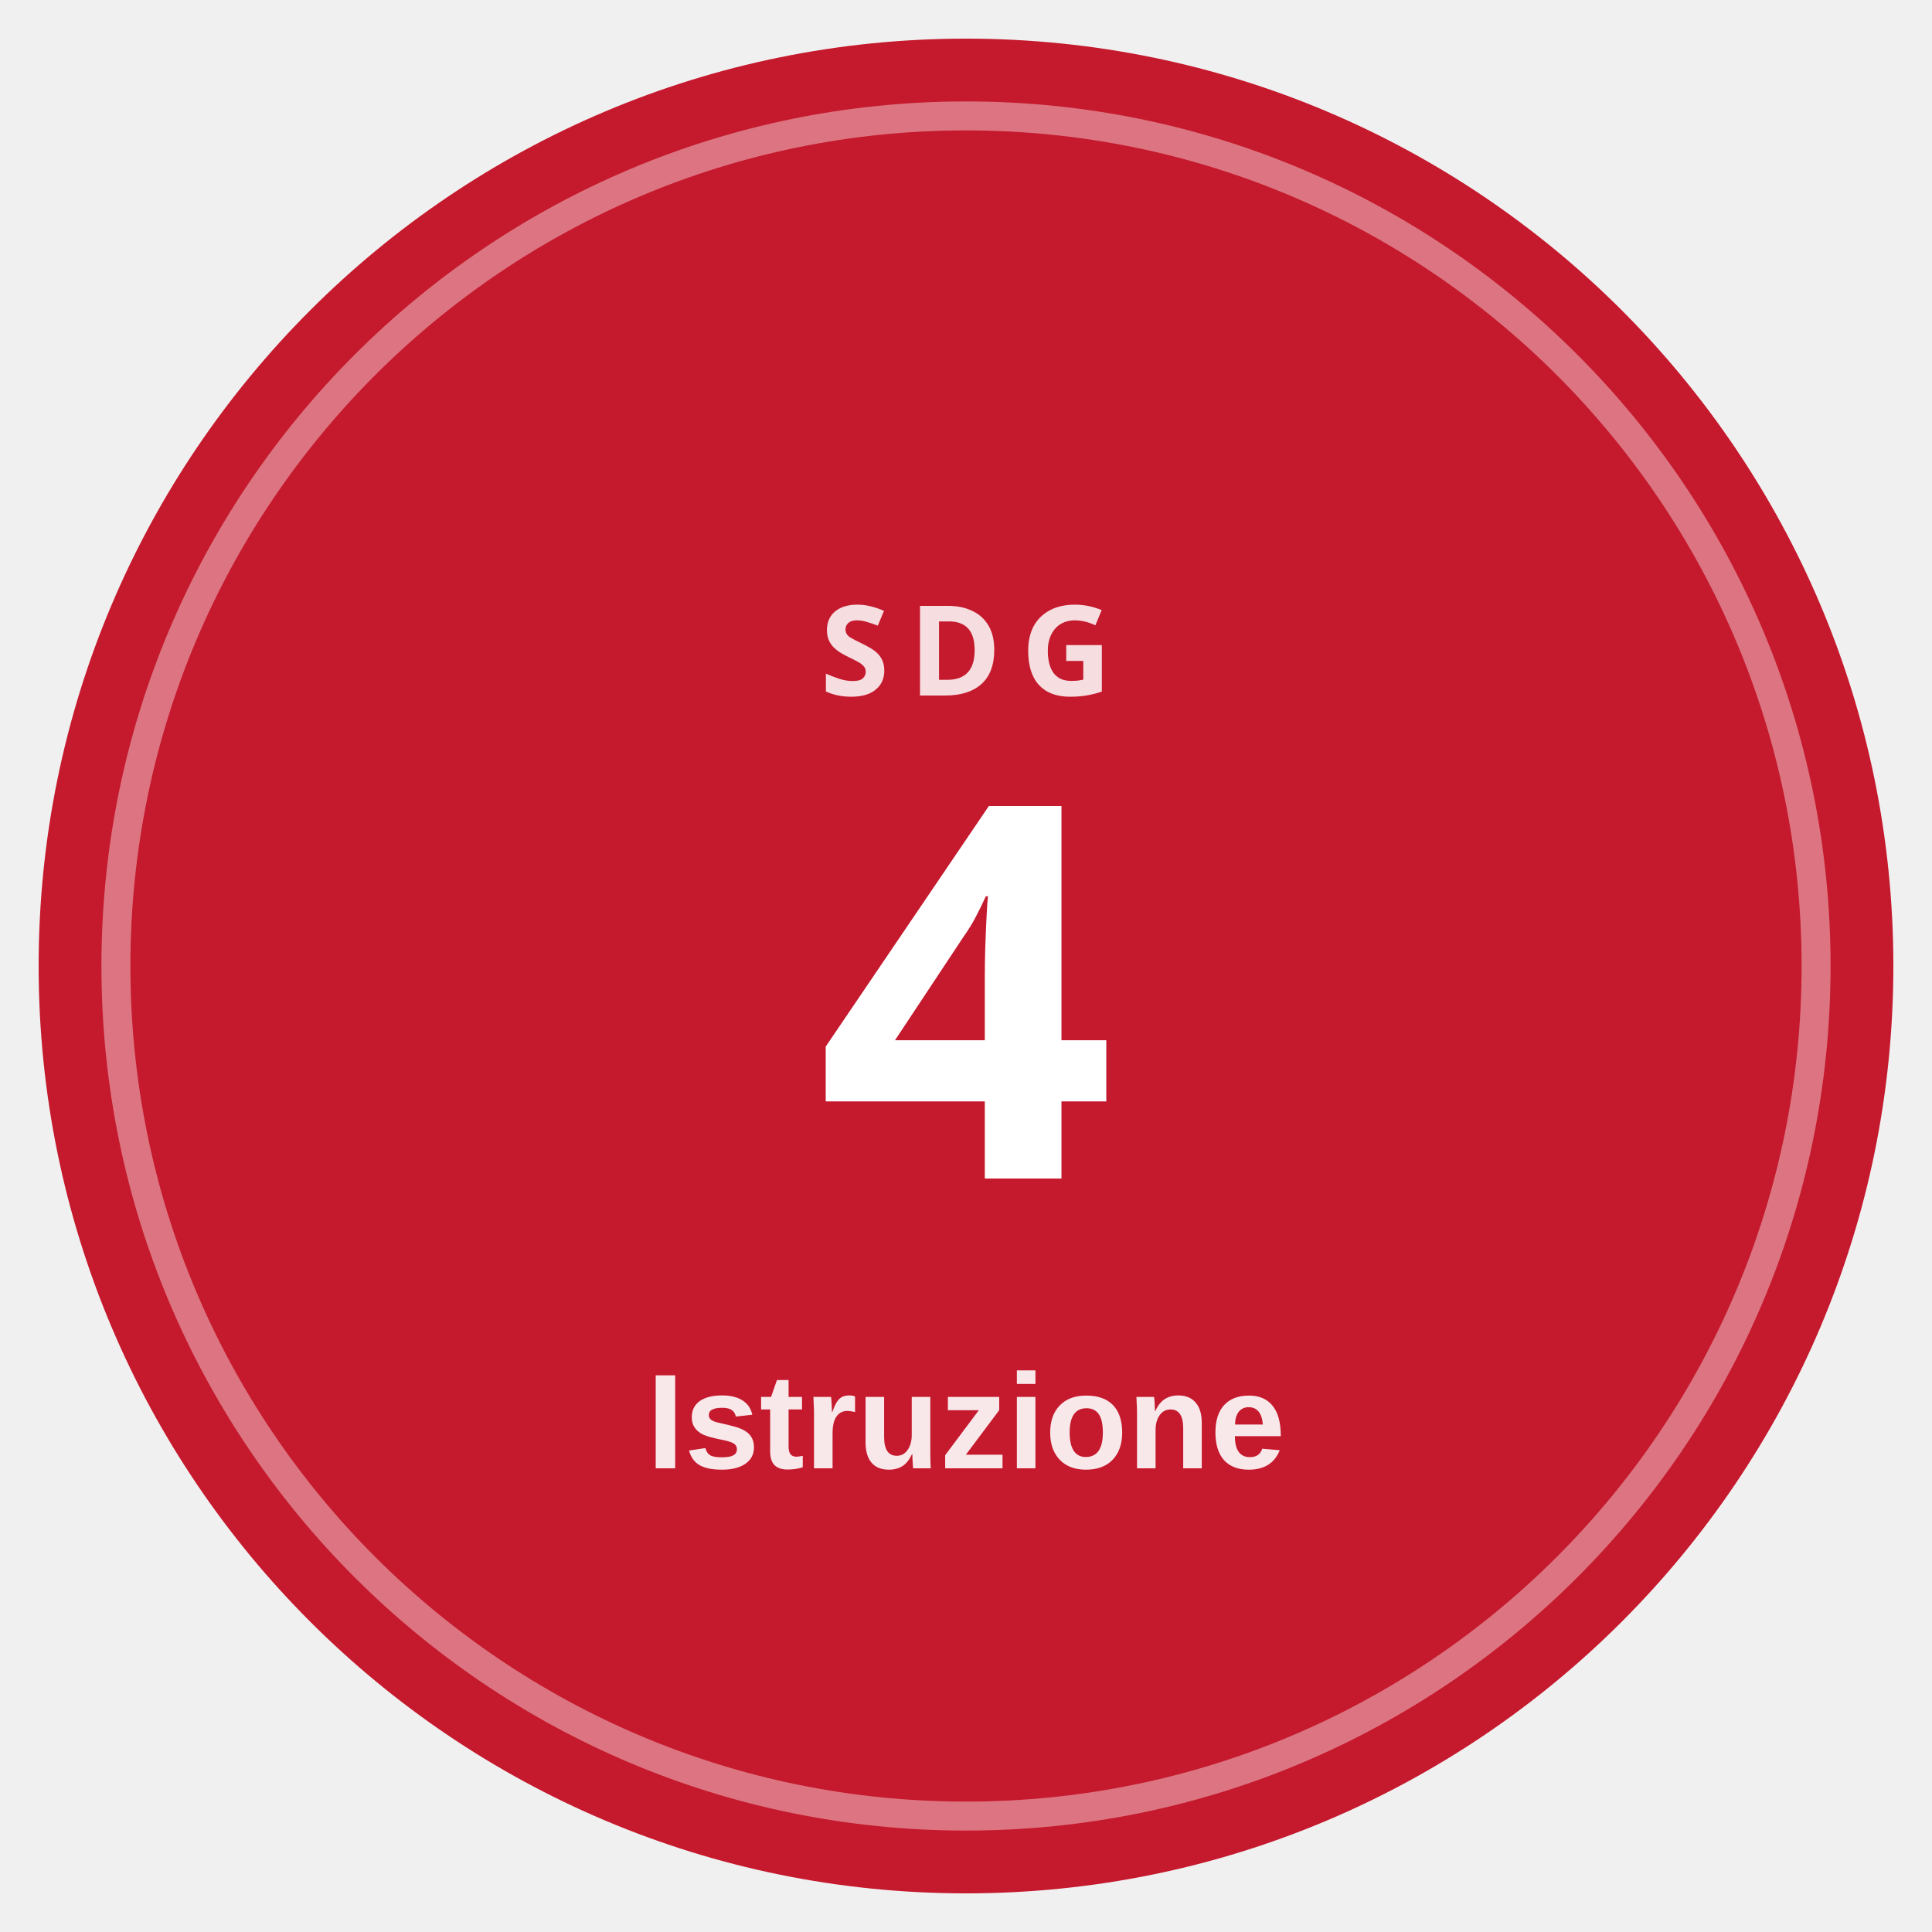
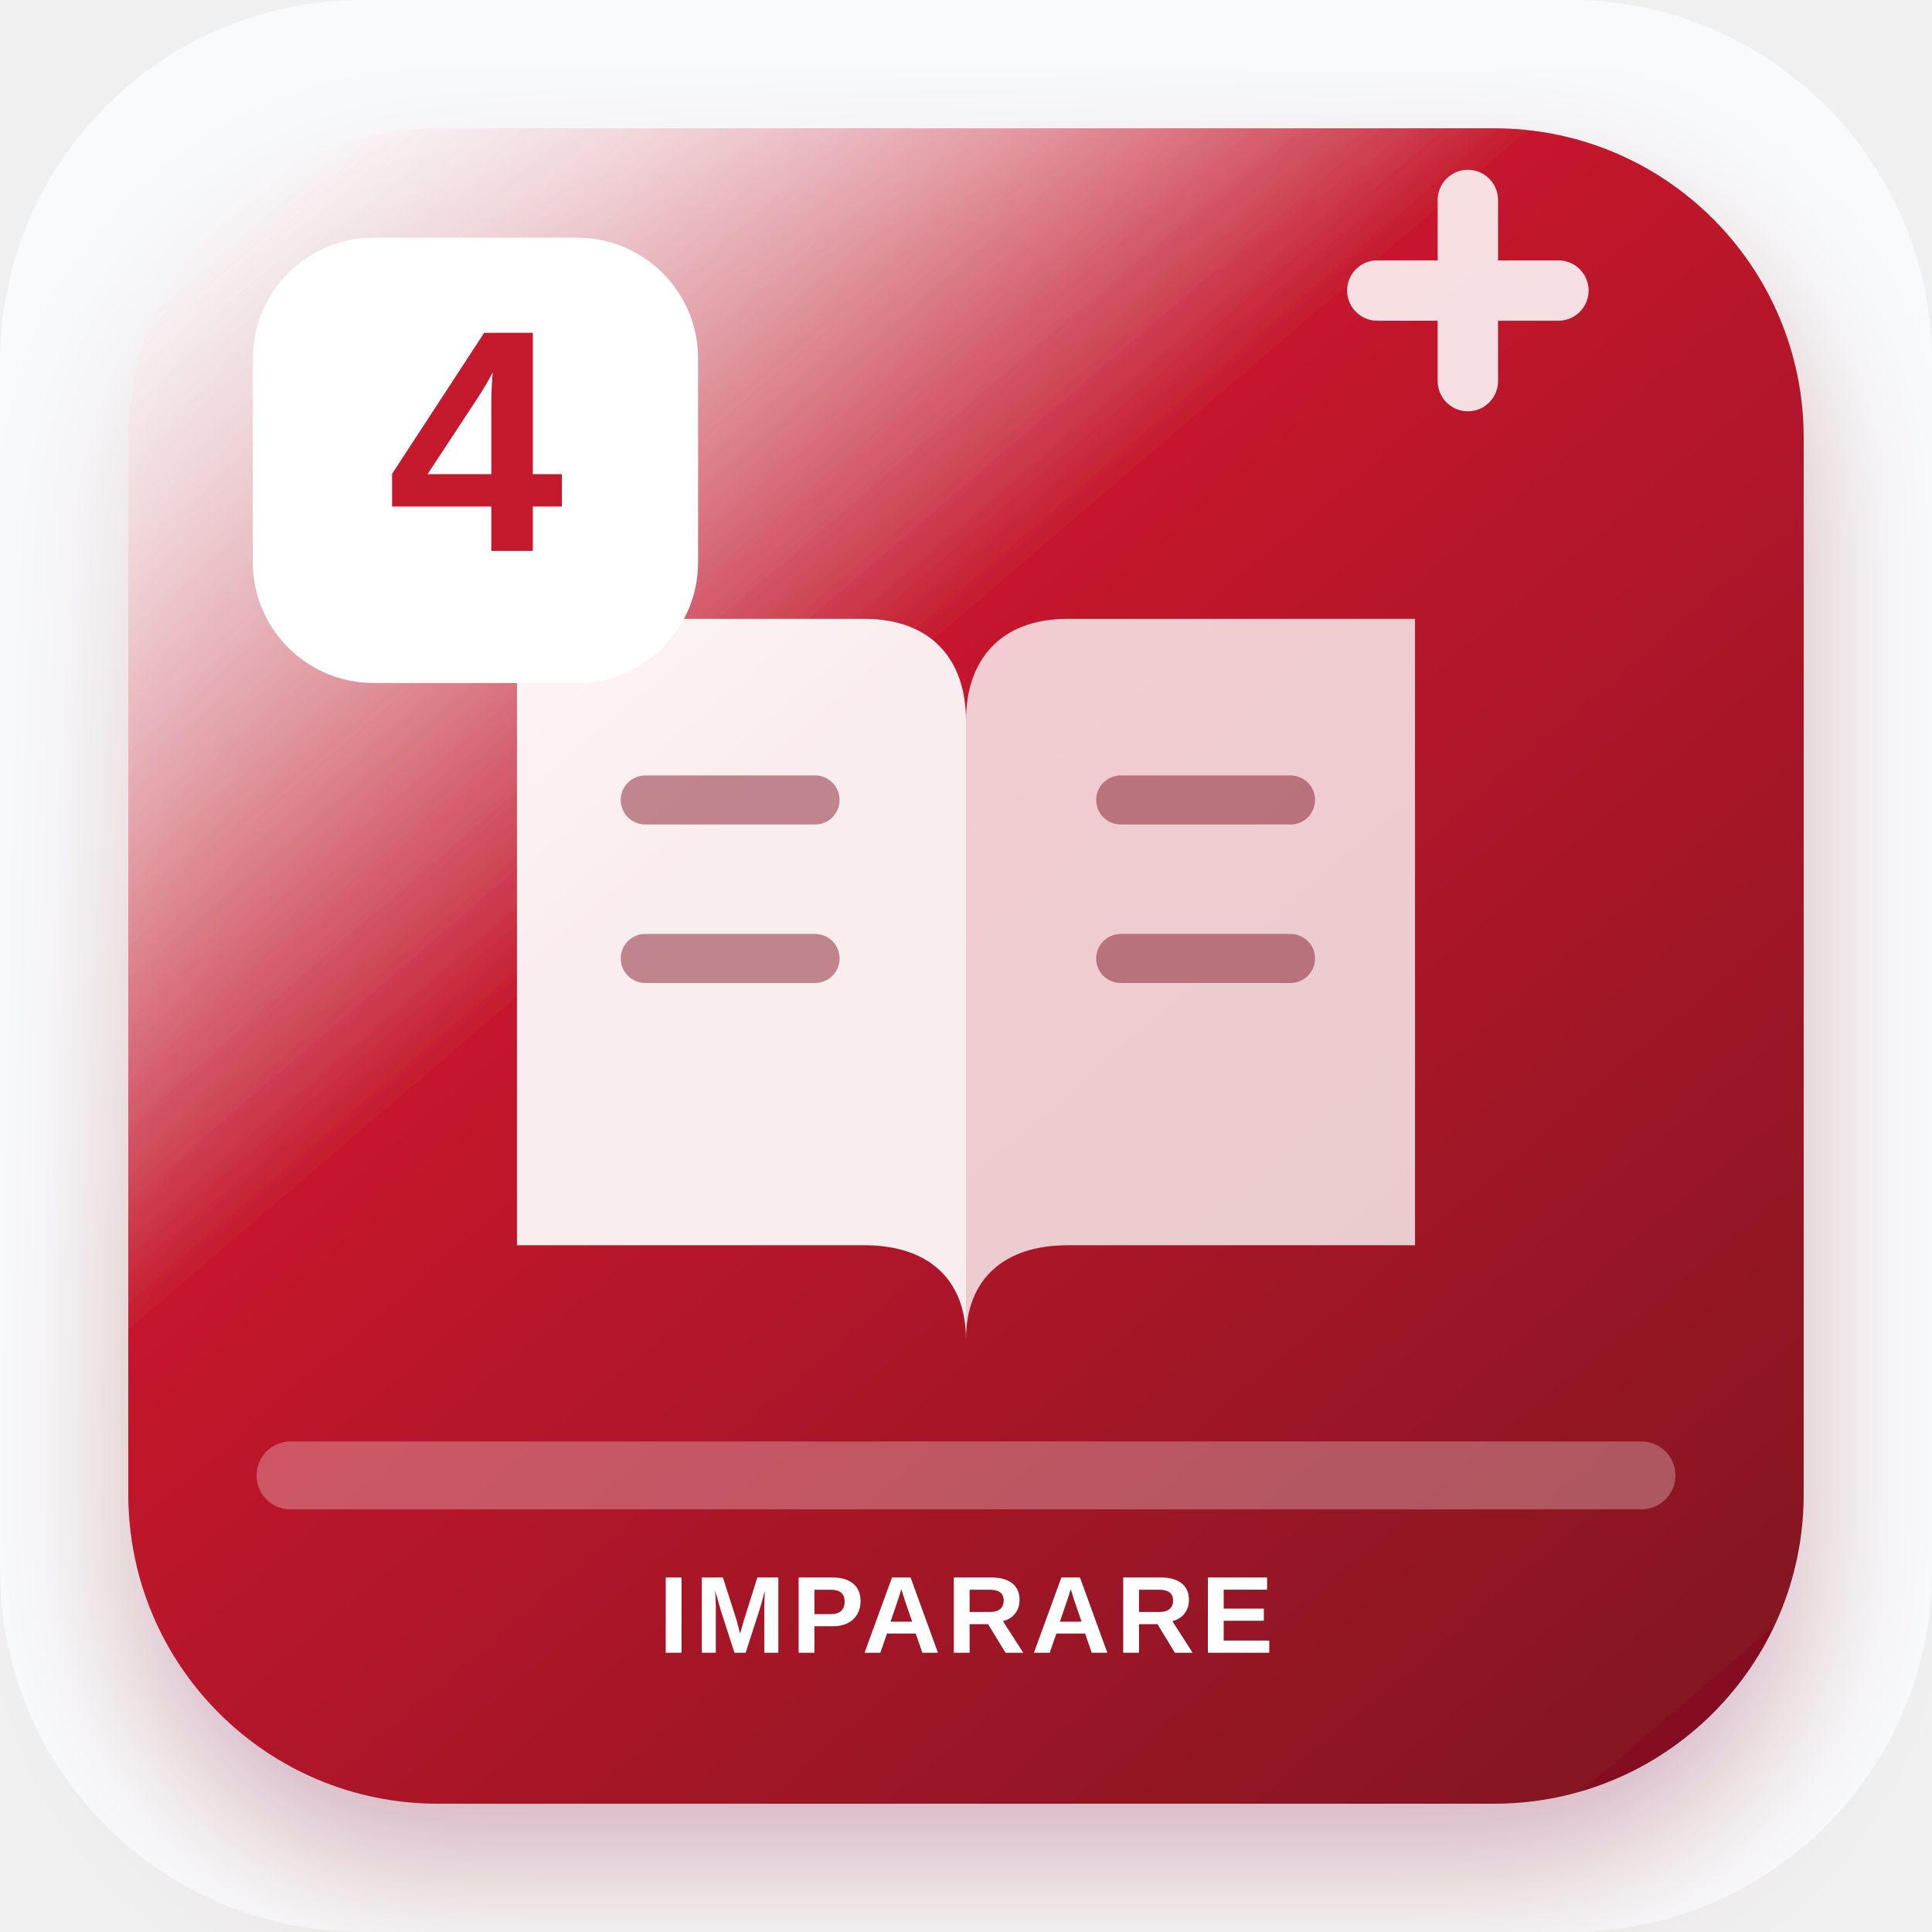
- <svg xmlns="http://www.w3.org/2000/svg" viewBox="0 0 200 200" width="200" height="200">
-   <circle cx="100" cy="100" r="96" fill="#C5192D" />
-   <circle cx="100" cy="100" r="88" fill="none" stroke="white" stroke-width="3" opacity="0.4" />
-   <text x="100" y="72" text-anchor="middle" font-family="Arial Black, sans-serif" font-size="13" font-weight="900" fill="white" letter-spacing="2" opacity="0.85">SDG</text>
-   <text x="100" y="122" text-anchor="middle" font-family="Arial Black, sans-serif" font-size="54" font-weight="900" fill="white">4</text>
-   <text x="100" y="152" text-anchor="middle" font-family="Arial, sans-serif" font-size="14" font-weight="700" fill="white" opacity="0.9">Istruzione</text>
+ <svg xmlns="http://www.w3.org/2000/svg" viewBox="0 0 512 512" role="img" aria-labelledby="title desc">
+   <defs>
+     <linearGradient id="sdg4g" x1="64" y1="32" x2="448" y2="480" gradientUnits="userSpaceOnUse">
+       <stop offset="0" stop-color="#ffffff" stop-opacity="0.28" />
+       <stop offset="0.38" stop-color="#C5192D" />
+       <stop offset="1" stop-color="#801121" />
+     </linearGradient>
+     <filter id="sdg4s" x="-12%" y="-12%" width="124%" height="124%">
+       <feDropShadow dx="0" dy="18" stdDeviation="18" flood-color="#801121" flood-opacity="0.28" />
+     </filter>
+   </defs>
+   <rect width="512" height="512" rx="96" fill="#f8fafc" />
+   <rect x="34" y="34" width="444" height="444" rx="82" fill="url(#sdg4g)" filter="url(#sdg4s)" />
+   <path d="M77 391h358" fill="none" stroke="#ffffff" stroke-width="18" stroke-linecap="round" opacity="0.28" />
+   <path d="M137 164h92c18 0 27 11 27 27v164c0-16-10-25-27-25h-92V164Z" fill="#ffffff" opacity="0.92" />
+   <path d="M375 164h-92c-18 0-27 11-27 27v164c0-16 10-25 27-25h92V164Z" fill="#ffffff" opacity="0.78" />
+   <path d="M171 212h45m-45 42h45m126-42h-45m45 42h-45" stroke="#801121" stroke-width="13" stroke-linecap="round" opacity="0.48" />
+   <rect x="67" y="63" width="118" height="118" rx="32" fill="#ffffff" />
+   <text x="126" y="146" text-anchor="middle" font-family="Arial, Helvetica, sans-serif" font-size="84" font-weight="900" fill="#C5192D">4</text>
+   <path d="M365 77h48m-24-24v48" stroke="#ffffff" stroke-width="16" stroke-linecap="round" opacity="0.86" />
+   <text x="256" y="438" text-anchor="middle" font-family="Arial, Helvetica, sans-serif" font-size="29" font-weight="900" letter-spacing="1.5" fill="#ffffff">IMPARARE</text>
</svg>
